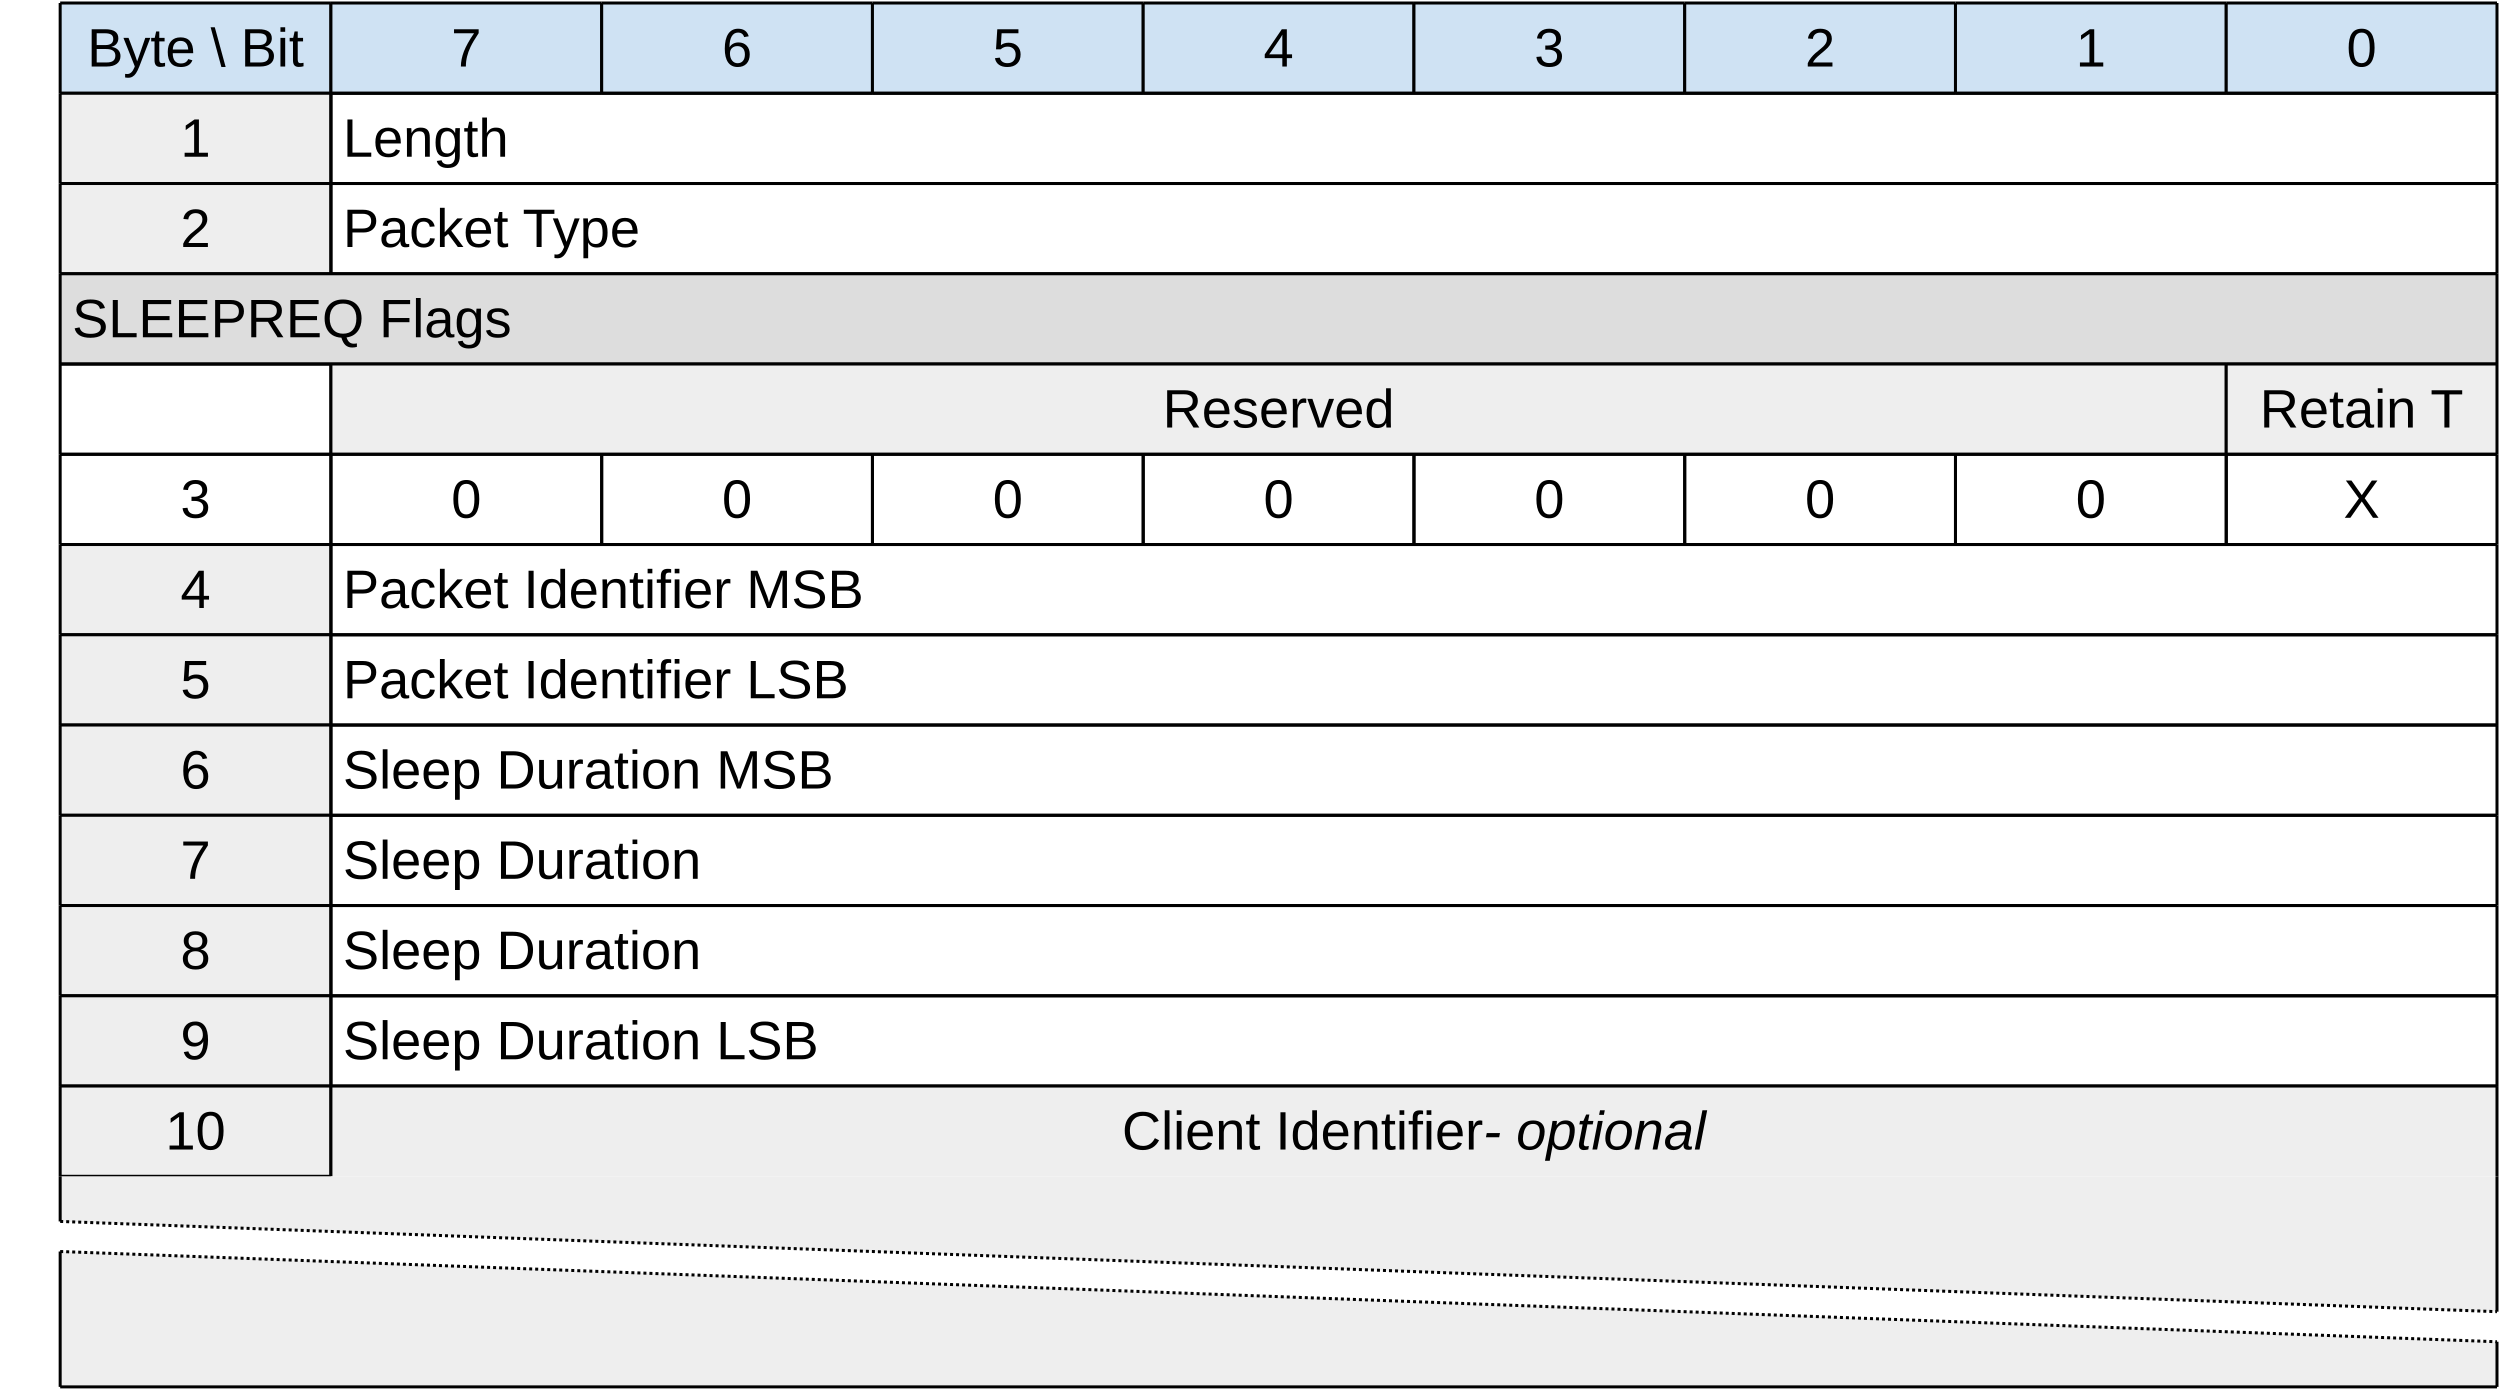
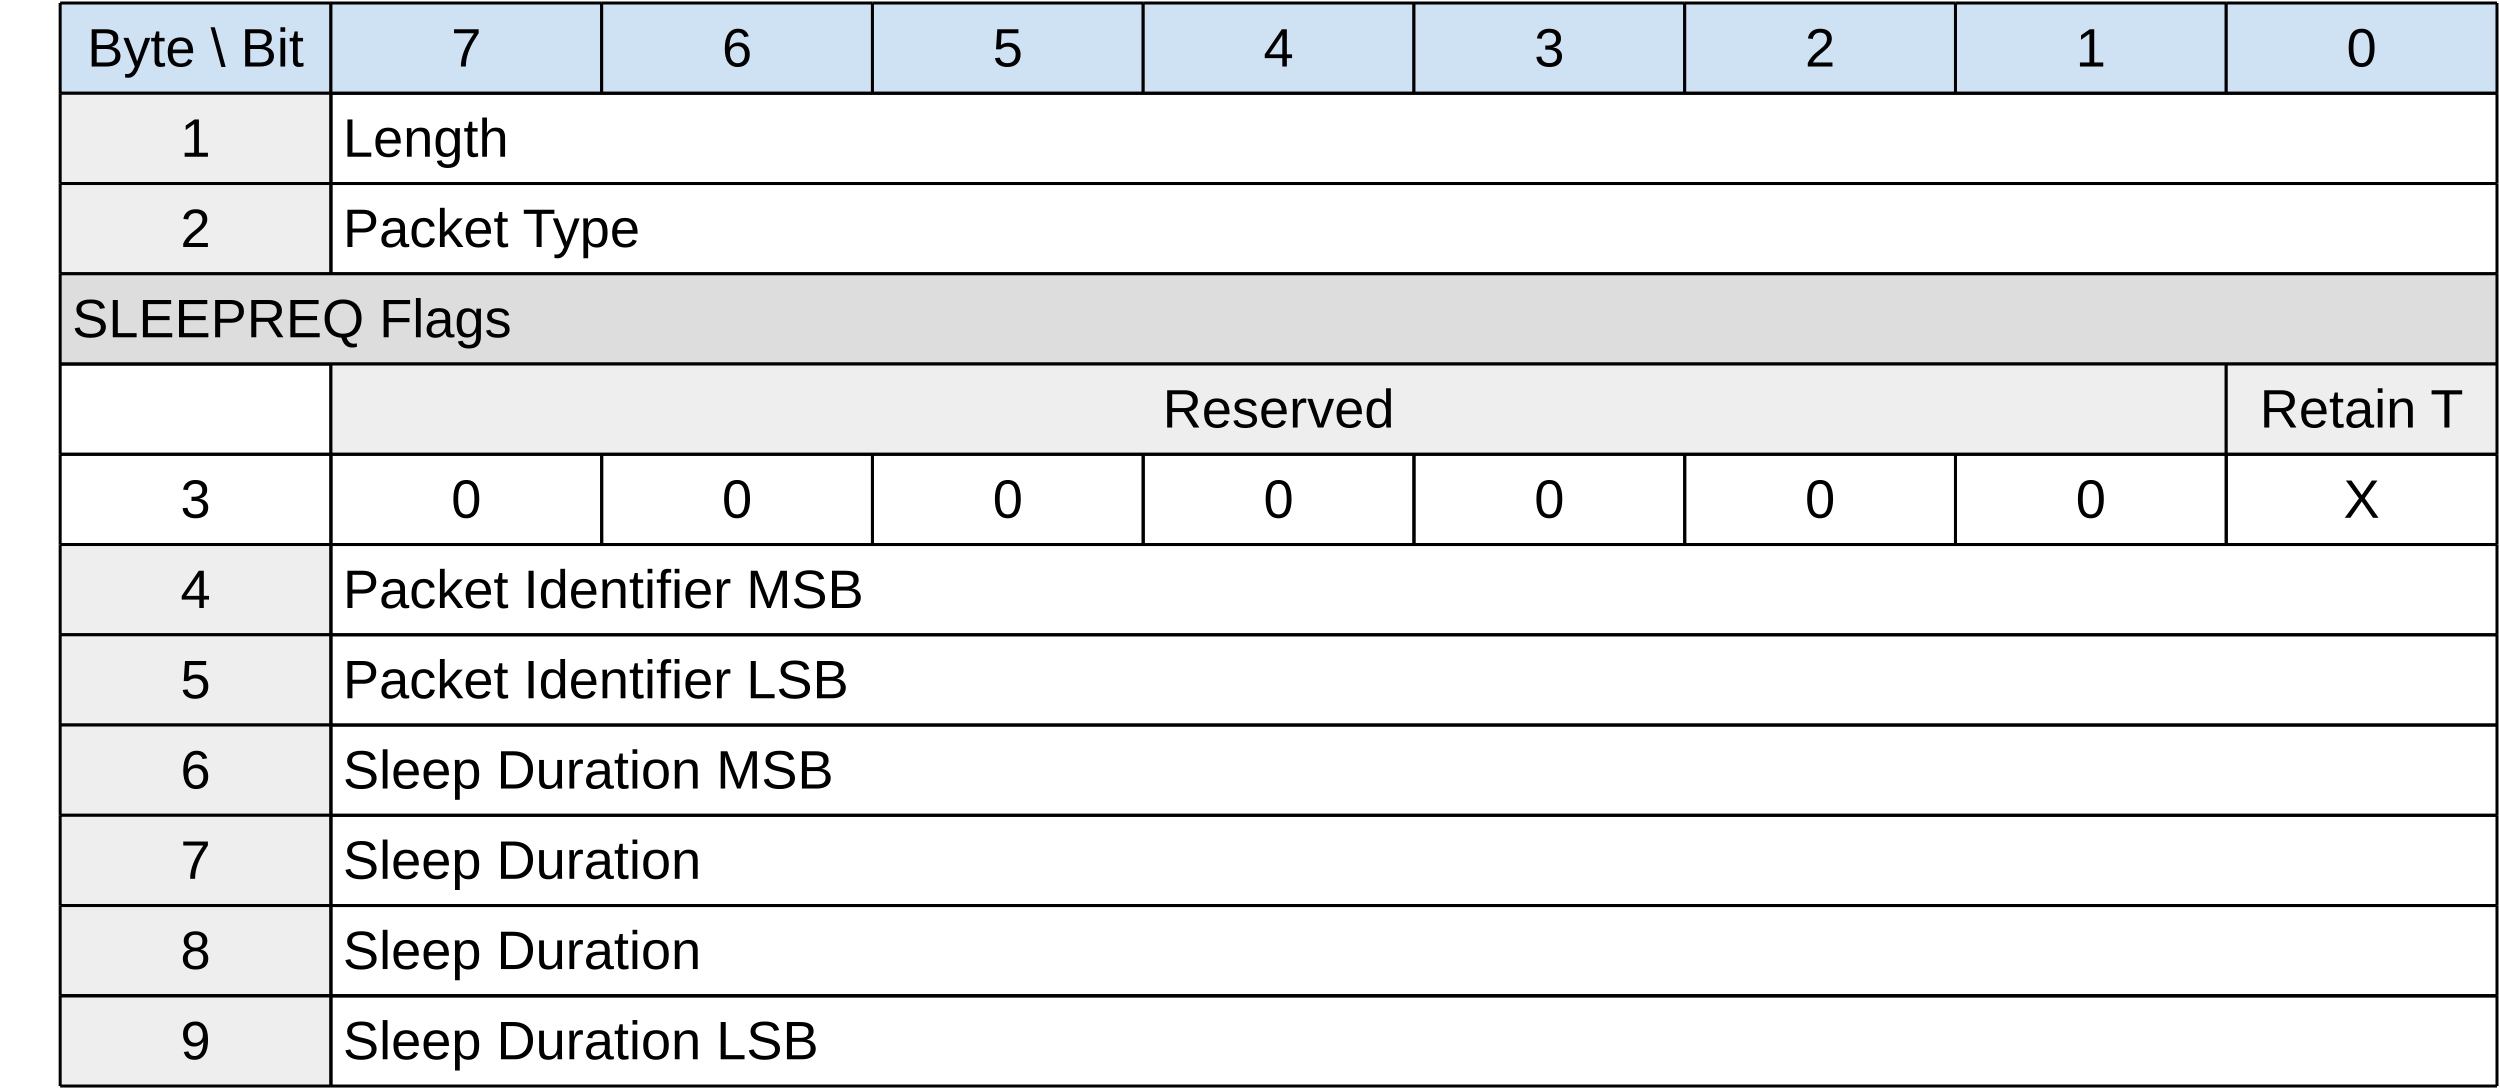
- <svg xmlns="http://www.w3.org/2000/svg" version="1.0" width="831" height="462" viewBox="0 0 831 462">
+ <svg xmlns="http://www.w3.org/2000/svg" version="1.0" width="831" height="362" viewBox="0 0 831 362">
  <rect x="20" y="1" height="30" width="90" fill="#cfe2f3" />
  <line x1="20" y1="1" x2="110" y2="1" stroke="#000000" stroke-width="1" />
  <line x1="20" y1="31" x2="110" y2="31" stroke="#000000" stroke-width="1" />
  <line x1="110" y1="1" x2="110" y2="31" stroke="#000000" stroke-width="1" />
  <line x1="20" y1="1" x2="20" y2="31" stroke="#000000" stroke-width="1" />
  <text font-size="18" font-family="Arial" x="65" y="17" text-anchor="middle" dominant-baseline="middle">Byte \ Bit</text>
  <rect x="110" y="1" height="30" width="90" fill="#cfe2f3" />
  <line x1="110" y1="1" x2="200" y2="1" stroke="#000000" stroke-width="1" />
  <line x1="110" y1="31" x2="200" y2="31" stroke="#000000" stroke-width="1" />
  <line x1="200" y1="1" x2="200" y2="31" stroke="#000000" stroke-width="1" />
  <line x1="110" y1="1" x2="110" y2="31" stroke="#000000" stroke-width="1" />
  <text font-size="18" font-family="Arial" x="155" y="17" text-anchor="middle" dominant-baseline="middle">7</text>
  <rect x="200" y="1" height="30" width="90" fill="#cfe2f3" />
  <line x1="200" y1="1" x2="290" y2="1" stroke="#000000" stroke-width="1" />
  <line x1="200" y1="31" x2="290" y2="31" stroke="#000000" stroke-width="1" />
  <line x1="290" y1="1" x2="290" y2="31" stroke="#000000" stroke-width="1" />
  <line x1="200" y1="1" x2="200" y2="31" stroke="#000000" stroke-width="1" />
  <text font-size="18" font-family="Arial" x="245" y="17" text-anchor="middle" dominant-baseline="middle">6</text>
  <rect x="290" y="1" height="30" width="90" fill="#cfe2f3" />
  <line x1="290" y1="1" x2="380" y2="1" stroke="#000000" stroke-width="1" />
  <line x1="290" y1="31" x2="380" y2="31" stroke="#000000" stroke-width="1" />
  <line x1="380" y1="1" x2="380" y2="31" stroke="#000000" stroke-width="1" />
  <line x1="290" y1="1" x2="290" y2="31" stroke="#000000" stroke-width="1" />
  <text font-size="18" font-family="Arial" x="335" y="17" text-anchor="middle" dominant-baseline="middle">5</text>
  <rect x="380" y="1" height="30" width="90" fill="#cfe2f3" />
  <line x1="380" y1="1" x2="470" y2="1" stroke="#000000" stroke-width="1" />
  <line x1="380" y1="31" x2="470" y2="31" stroke="#000000" stroke-width="1" />
  <line x1="470" y1="1" x2="470" y2="31" stroke="#000000" stroke-width="1" />
  <line x1="380" y1="1" x2="380" y2="31" stroke="#000000" stroke-width="1" />
  <text font-size="18" font-family="Arial" x="425" y="17" text-anchor="middle" dominant-baseline="middle">4</text>
  <rect x="470" y="1" height="30" width="90" fill="#cfe2f3" />
  <line x1="470" y1="1" x2="560" y2="1" stroke="#000000" stroke-width="1" />
  <line x1="470" y1="31" x2="560" y2="31" stroke="#000000" stroke-width="1" />
  <line x1="560" y1="1" x2="560" y2="31" stroke="#000000" stroke-width="1" />
  <line x1="470" y1="1" x2="470" y2="31" stroke="#000000" stroke-width="1" />
  <text font-size="18" font-family="Arial" x="515" y="17" text-anchor="middle" dominant-baseline="middle">3</text>
  <rect x="560" y="1" height="30" width="90" fill="#cfe2f3" />
  <line x1="560" y1="1" x2="650" y2="1" stroke="#000000" stroke-width="1" />
  <line x1="560" y1="31" x2="650" y2="31" stroke="#000000" stroke-width="1" />
  <line x1="650" y1="1" x2="650" y2="31" stroke="#000000" stroke-width="1" />
  <line x1="560" y1="1" x2="560" y2="31" stroke="#000000" stroke-width="1" />
  <text font-size="18" font-family="Arial" x="605" y="17" text-anchor="middle" dominant-baseline="middle">2</text>
  <rect x="650" y="1" height="30" width="90" fill="#cfe2f3" />
  <line x1="650" y1="1" x2="740" y2="1" stroke="#000000" stroke-width="1" />
  <line x1="650" y1="31" x2="740" y2="31" stroke="#000000" stroke-width="1" />
  <line x1="740" y1="1" x2="740" y2="31" stroke="#000000" stroke-width="1" />
  <line x1="650" y1="1" x2="650" y2="31" stroke="#000000" stroke-width="1" />
  <text font-size="18" font-family="Arial" x="695" y="17" text-anchor="middle" dominant-baseline="middle">1</text>
  <rect x="740" y="1" height="30" width="90" fill="#cfe2f3" />
  <line x1="740" y1="1" x2="830" y2="1" stroke="#000000" stroke-width="1" />
  <line x1="740" y1="31" x2="830" y2="31" stroke="#000000" stroke-width="1" />
  <line x1="830" y1="1" x2="830" y2="31" stroke="#000000" stroke-width="1" />
  <line x1="740" y1="1" x2="740" y2="31" stroke="#000000" stroke-width="1" />
  <text font-size="18" font-family="Arial" x="785" y="17" text-anchor="middle" dominant-baseline="middle">0</text>
  <text font-size="18" font-family="Arial" x="15" y="16" text-anchor="end"> </text>
  <text font-size="18" font-family="Arial" x="15" y="46" text-anchor="end"> </text>
  <rect x="20" y="31" height="30" width="90" fill="#eeeeee" />
  <line x1="20" y1="31" x2="110" y2="31" stroke="#000000" stroke-width="1" />
  <line x1="20" y1="61" x2="110" y2="61" stroke="#000000" stroke-width="1" />
  <line x1="110" y1="31" x2="110" y2="61" stroke="#000000" stroke-width="1" />
  <line x1="20" y1="31" x2="20" y2="61" stroke="#000000" stroke-width="1" />
  <text font-size="18" font-family="Arial" x="65" y="47" text-anchor="middle" dominant-baseline="middle">1</text>
  <line x1="110" y1="31" x2="830" y2="31" stroke="#000000" stroke-width="1" />
  <line x1="110" y1="61" x2="830" y2="61" stroke="#000000" stroke-width="1" />
  <line x1="830" y1="31" x2="830" y2="61" stroke="#000000" stroke-width="1" />
  <line x1="110" y1="31" x2="110" y2="61" stroke="#000000" stroke-width="1" />
  <text font-size="18" font-family="Arial" x="114" y="47" text-anchor="start" dominant-baseline="middle">Length</text>
  <text font-size="18" font-family="Arial" x="15" y="76" text-anchor="end"> </text>
  <rect x="20" y="61" height="30" width="90" fill="#eeeeee" />
  <line x1="20" y1="61" x2="110" y2="61" stroke="#000000" stroke-width="1" />
  <line x1="20" y1="91" x2="110" y2="91" stroke="#000000" stroke-width="1" />
  <line x1="110" y1="61" x2="110" y2="91" stroke="#000000" stroke-width="1" />
  <line x1="20" y1="61" x2="20" y2="91" stroke="#000000" stroke-width="1" />
  <text font-size="18" font-family="Arial" x="65" y="77" text-anchor="middle" dominant-baseline="middle">2</text>
  <line x1="110" y1="61" x2="830" y2="61" stroke="#000000" stroke-width="1" />
  <line x1="110" y1="91" x2="830" y2="91" stroke="#000000" stroke-width="1" />
  <line x1="830" y1="61" x2="830" y2="91" stroke="#000000" stroke-width="1" />
  <line x1="110" y1="61" x2="110" y2="91" stroke="#000000" stroke-width="1" />
  <text font-size="18" font-family="Arial" x="114" y="77" text-anchor="start" dominant-baseline="middle">Packet Type</text>
  <text font-size="18" font-family="Arial" x="15" y="106" text-anchor="end"> </text>
  <rect x="20" y="91" height="30" width="810" fill="#dddddd" />
  <line x1="20" y1="91" x2="830" y2="91" stroke="#000000" stroke-width="1" />
  <line x1="20" y1="121" x2="830" y2="121" stroke="#000000" stroke-width="1" />
  <line x1="830" y1="91" x2="830" y2="121" stroke="#000000" stroke-width="1" />
  <line x1="20" y1="91" x2="20" y2="121" stroke="#000000" stroke-width="1" />
  <text font-size="18" font-family="Arial" x="24" y="107" text-anchor="start" dominant-baseline="middle">SLEEPREQ Flags</text>
  <text font-size="18" font-family="Arial" x="15" y="136" text-anchor="end"> </text>
  <line x1="20" y1="121" x2="110" y2="121" stroke="#000000" stroke-width="1" />
  <line x1="20" y1="151" x2="110" y2="151" stroke="#000000" stroke-width="1" />
  <line x1="110" y1="121" x2="110" y2="151" stroke="#000000" stroke-width="1" />
  <line x1="20" y1="121" x2="20" y2="151" stroke="#000000" stroke-width="1" />
  <text font-size="18" font-family="Arial" x="65" y="137" text-anchor="middle" dominant-baseline="middle" />
  <rect x="110" y="121" height="30" width="630" fill="#eeeeee" />
  <line x1="110" y1="121" x2="740" y2="121" stroke="#000000" stroke-width="1" />
  <line x1="110" y1="151" x2="740" y2="151" stroke="#000000" stroke-width="1" />
  <line x1="740" y1="121" x2="740" y2="151" stroke="#000000" stroke-width="1" />
  <line x1="110" y1="121" x2="110" y2="151" stroke="#000000" stroke-width="1" />
  <text font-size="18" font-family="Arial" x="425" y="137" text-anchor="middle" dominant-baseline="middle">Reserved</text>
  <rect x="740" y="121" height="30" width="90" fill="#eeeeee" />
  <line x1="740" y1="121" x2="830" y2="121" stroke="#000000" stroke-width="1" />
  <line x1="740" y1="151" x2="830" y2="151" stroke="#000000" stroke-width="1" />
  <line x1="830" y1="121" x2="830" y2="151" stroke="#000000" stroke-width="1" />
  <line x1="740" y1="121" x2="740" y2="151" stroke="#000000" stroke-width="1" />
  <text font-size="18" font-family="Arial" x="785" y="137" text-anchor="middle" dominant-baseline="middle">Retain T</text>
  <text font-size="18" font-family="Arial" x="15" y="166" text-anchor="end"> </text>
  <line x1="20" y1="151" x2="110" y2="151" stroke="#000000" stroke-width="1" />
  <line x1="20" y1="181" x2="110" y2="181" stroke="#000000" stroke-width="1" />
  <line x1="110" y1="151" x2="110" y2="181" stroke="#000000" stroke-width="1" />
  <line x1="20" y1="151" x2="20" y2="181" stroke="#000000" stroke-width="1" />
  <text font-size="18" font-family="Arial" x="65" y="167" text-anchor="middle" dominant-baseline="middle">3</text>
  <line x1="110" y1="151" x2="200" y2="151" stroke="#000000" stroke-width="1" />
  <line x1="110" y1="181" x2="200" y2="181" stroke="#000000" stroke-width="1" />
  <line x1="200" y1="151" x2="200" y2="181" stroke="#000000" stroke-width="1" />
  <line x1="110" y1="151" x2="110" y2="181" stroke="#000000" stroke-width="1" />
  <text font-size="18" font-family="Arial" x="155" y="167" text-anchor="middle" dominant-baseline="middle">0</text>
  <line x1="200" y1="151" x2="290" y2="151" stroke="#000000" stroke-width="1" />
  <line x1="200" y1="181" x2="290" y2="181" stroke="#000000" stroke-width="1" />
  <line x1="290" y1="151" x2="290" y2="181" stroke="#000000" stroke-width="1" />
  <line x1="200" y1="151" x2="200" y2="181" stroke="#000000" stroke-width="1" />
  <text font-size="18" font-family="Arial" x="245" y="167" text-anchor="middle" dominant-baseline="middle">0</text>
  <line x1="290" y1="151" x2="380" y2="151" stroke="#000000" stroke-width="1" />
  <line x1="290" y1="181" x2="380" y2="181" stroke="#000000" stroke-width="1" />
  <line x1="380" y1="151" x2="380" y2="181" stroke="#000000" stroke-width="1" />
  <line x1="290" y1="151" x2="290" y2="181" stroke="#000000" stroke-width="1" />
  <text font-size="18" font-family="Arial" x="335" y="167" text-anchor="middle" dominant-baseline="middle">0</text>
  <line x1="380" y1="151" x2="470" y2="151" stroke="#000000" stroke-width="1" />
  <line x1="380" y1="181" x2="470" y2="181" stroke="#000000" stroke-width="1" />
  <line x1="470" y1="151" x2="470" y2="181" stroke="#000000" stroke-width="1" />
  <line x1="380" y1="151" x2="380" y2="181" stroke="#000000" stroke-width="1" />
  <text font-size="18" font-family="Arial" x="425" y="167" text-anchor="middle" dominant-baseline="middle">0</text>
  <line x1="470" y1="151" x2="560" y2="151" stroke="#000000" stroke-width="1" />
  <line x1="470" y1="181" x2="560" y2="181" stroke="#000000" stroke-width="1" />
  <line x1="560" y1="151" x2="560" y2="181" stroke="#000000" stroke-width="1" />
  <line x1="470" y1="151" x2="470" y2="181" stroke="#000000" stroke-width="1" />
  <text font-size="18" font-family="Arial" x="515" y="167" text-anchor="middle" dominant-baseline="middle">0</text>
  <line x1="560" y1="151" x2="650" y2="151" stroke="#000000" stroke-width="1" />
  <line x1="560" y1="181" x2="650" y2="181" stroke="#000000" stroke-width="1" />
  <line x1="650" y1="151" x2="650" y2="181" stroke="#000000" stroke-width="1" />
  <line x1="560" y1="151" x2="560" y2="181" stroke="#000000" stroke-width="1" />
  <text font-size="18" font-family="Arial" x="605" y="167" text-anchor="middle" dominant-baseline="middle">0</text>
  <line x1="650" y1="151" x2="740" y2="151" stroke="#000000" stroke-width="1" />
  <line x1="650" y1="181" x2="740" y2="181" stroke="#000000" stroke-width="1" />
  <line x1="740" y1="151" x2="740" y2="181" stroke="#000000" stroke-width="1" />
  <line x1="650" y1="151" x2="650" y2="181" stroke="#000000" stroke-width="1" />
  <text font-size="18" font-family="Arial" x="695" y="167" text-anchor="middle" dominant-baseline="middle">0</text>
  <line x1="740" y1="151" x2="830" y2="151" stroke="#000000" stroke-width="1" />
  <line x1="740" y1="181" x2="830" y2="181" stroke="#000000" stroke-width="1" />
  <line x1="830" y1="151" x2="830" y2="181" stroke="#000000" stroke-width="1" />
  <line x1="740" y1="151" x2="740" y2="181" stroke="#000000" stroke-width="1" />
  <text font-size="18" font-family="Arial" x="785" y="167" text-anchor="middle" dominant-baseline="middle">X</text>
  <text font-size="18" font-family="Arial" x="15" y="196" text-anchor="end"> </text>
  <rect x="20" y="181" height="30" width="90" fill="#eeeeee" />
  <line x1="20" y1="181" x2="110" y2="181" stroke="#000000" stroke-width="1" />
  <line x1="20" y1="211" x2="110" y2="211" stroke="#000000" stroke-width="1" />
  <line x1="110" y1="181" x2="110" y2="211" stroke="#000000" stroke-width="1" />
  <line x1="20" y1="181" x2="20" y2="211" stroke="#000000" stroke-width="1" />
  <text font-size="18" font-family="Arial" x="65" y="197" text-anchor="middle" dominant-baseline="middle">4</text>
  <line x1="110" y1="181" x2="830" y2="181" stroke="#000000" stroke-width="1" />
  <line x1="110" y1="211" x2="830" y2="211" stroke="#000000" stroke-width="1" />
  <line x1="830" y1="181" x2="830" y2="211" stroke="#000000" stroke-width="1" />
  <line x1="110" y1="181" x2="110" y2="211" stroke="#000000" stroke-width="1" />
  <text font-size="18" font-family="Arial" x="114" y="197" text-anchor="start" dominant-baseline="middle">Packet Identifier MSB</text>
  <text font-size="18" font-family="Arial" x="15" y="226" text-anchor="end"> </text>
  <rect x="20" y="211" height="30" width="90" fill="#eeeeee" />
  <line x1="20" y1="211" x2="110" y2="211" stroke="#000000" stroke-width="1" />
  <line x1="20" y1="241" x2="110" y2="241" stroke="#000000" stroke-width="1" />
  <line x1="110" y1="211" x2="110" y2="241" stroke="#000000" stroke-width="1" />
  <line x1="20" y1="211" x2="20" y2="241" stroke="#000000" stroke-width="1" />
  <text font-size="18" font-family="Arial" x="65" y="227" text-anchor="middle" dominant-baseline="middle">5</text>
  <line x1="110" y1="211" x2="830" y2="211" stroke="#000000" stroke-width="1" />
  <line x1="110" y1="241" x2="830" y2="241" stroke="#000000" stroke-width="1" />
  <line x1="830" y1="211" x2="830" y2="241" stroke="#000000" stroke-width="1" />
  <line x1="110" y1="211" x2="110" y2="241" stroke="#000000" stroke-width="1" />
  <text font-size="18" font-family="Arial" x="114" y="227" text-anchor="start" dominant-baseline="middle">Packet Identifier LSB</text>
  <text font-size="18" font-family="Arial" x="15" y="256" text-anchor="end"> </text>
  <rect x="20" y="241" height="30" width="90" fill="#eeeeee" />
  <line x1="20" y1="241" x2="110" y2="241" stroke="#000000" stroke-width="1" />
  <line x1="20" y1="271" x2="110" y2="271" stroke="#000000" stroke-width="1" />
  <line x1="110" y1="241" x2="110" y2="271" stroke="#000000" stroke-width="1" />
  <line x1="20" y1="241" x2="20" y2="271" stroke="#000000" stroke-width="1" />
  <text font-size="18" font-family="Arial" x="65" y="257" text-anchor="middle" dominant-baseline="middle">6</text>
  <line x1="110" y1="241" x2="830" y2="241" stroke="#000000" stroke-width="1" />
  <line x1="110" y1="271" x2="830" y2="271" stroke="#000000" stroke-width="1" />
  <line x1="830" y1="241" x2="830" y2="271" stroke="#000000" stroke-width="1" />
  <line x1="110" y1="241" x2="110" y2="271" stroke="#000000" stroke-width="1" />
  <text font-size="18" font-family="Arial" x="114" y="257" text-anchor="start" dominant-baseline="middle">Sleep Duration MSB</text>
  <text font-size="18" font-family="Arial" x="15" y="286" text-anchor="end"> </text>
  <rect x="20" y="271" height="30" width="90" fill="#eeeeee" />
  <line x1="20" y1="271" x2="110" y2="271" stroke="#000000" stroke-width="1" />
  <line x1="20" y1="301" x2="110" y2="301" stroke="#000000" stroke-width="1" />
  <line x1="110" y1="271" x2="110" y2="301" stroke="#000000" stroke-width="1" />
  <line x1="20" y1="271" x2="20" y2="301" stroke="#000000" stroke-width="1" />
  <text font-size="18" font-family="Arial" x="65" y="287" text-anchor="middle" dominant-baseline="middle">7</text>
  <line x1="110" y1="271" x2="830" y2="271" stroke="#000000" stroke-width="1" />
  <line x1="110" y1="301" x2="830" y2="301" stroke="#000000" stroke-width="1" />
  <line x1="830" y1="271" x2="830" y2="301" stroke="#000000" stroke-width="1" />
  <line x1="110" y1="271" x2="110" y2="301" stroke="#000000" stroke-width="1" />
  <text font-size="18" font-family="Arial" x="114" y="287" text-anchor="start" dominant-baseline="middle">Sleep Duration</text>
  <text font-size="18" font-family="Arial" x="15" y="316" text-anchor="end"> </text>
  <rect x="20" y="301" height="30" width="90" fill="#eeeeee" />
  <line x1="20" y1="301" x2="110" y2="301" stroke="#000000" stroke-width="1" />
  <line x1="20" y1="331" x2="110" y2="331" stroke="#000000" stroke-width="1" />
  <line x1="110" y1="301" x2="110" y2="331" stroke="#000000" stroke-width="1" />
  <line x1="20" y1="301" x2="20" y2="331" stroke="#000000" stroke-width="1" />
  <text font-size="18" font-family="Arial" x="65" y="317" text-anchor="middle" dominant-baseline="middle">8</text>
  <line x1="110" y1="301" x2="830" y2="301" stroke="#000000" stroke-width="1" />
  <line x1="110" y1="331" x2="830" y2="331" stroke="#000000" stroke-width="1" />
  <line x1="830" y1="301" x2="830" y2="331" stroke="#000000" stroke-width="1" />
  <line x1="110" y1="301" x2="110" y2="331" stroke="#000000" stroke-width="1" />
  <text font-size="18" font-family="Arial" x="114" y="317" text-anchor="start" dominant-baseline="middle">Sleep Duration</text>
  <text font-size="18" font-family="Arial" x="15" y="346" text-anchor="end"> </text>
  <rect x="20" y="331" height="30" width="90" fill="#eeeeee" />
  <line x1="20" y1="331" x2="110" y2="331" stroke="#000000" stroke-width="1" />
  <line x1="20" y1="361" x2="110" y2="361" stroke="#000000" stroke-width="1" />
  <line x1="110" y1="331" x2="110" y2="361" stroke="#000000" stroke-width="1" />
  <line x1="20" y1="331" x2="20" y2="361" stroke="#000000" stroke-width="1" />
  <text font-size="18" font-family="Arial" x="65" y="347" text-anchor="middle" dominant-baseline="middle">9</text>
  <line x1="110" y1="331" x2="830" y2="331" stroke="#000000" stroke-width="1" />
  <line x1="110" y1="361" x2="830" y2="361" stroke="#000000" stroke-width="1" />
  <line x1="830" y1="331" x2="830" y2="361" stroke="#000000" stroke-width="1" />
  <line x1="110" y1="331" x2="110" y2="361" stroke="#000000" stroke-width="1" />
  <text font-size="18" font-family="Arial" x="114" y="347" text-anchor="start" dominant-baseline="middle">Sleep Duration LSB</text>
-   <text font-size="18" font-family="Arial" x="15" y="376" text-anchor="end"> </text>
-   <rect x="20" y="361" height="30" width="90" fill="#eeeeee" />
-   <line x1="20" y1="361" x2="110" y2="361" stroke="#000000" stroke-width="1" />
-   <line x1="20" y1="391" x2="110" y2="391" stroke="#000000" stroke-width="1" />
-   <line x1="110" y1="361" x2="110" y2="391" stroke="#000000" stroke-width="1" />
-   <line x1="20" y1="361" x2="20" y2="391" stroke="#000000" stroke-width="1" />
-   <text font-size="18" font-family="Arial" x="65" y="377" text-anchor="middle" dominant-baseline="middle">10</text>
-   <rect x="110" y="361" height="30" width="720" fill="#eeeeee" />
-   <line x1="110" y1="361" x2="830" y2="361" stroke="#000000" stroke-width="1" />
-   <line x1="830" y1="361" x2="830" y2="391" stroke="#000000" stroke-width="1" />
-   <line x1="110" y1="361" x2="110" y2="391" stroke="#000000" stroke-width="1" />
-   <text font-size="18" font-family="Arial" x="470" y="377" text-anchor="middle" dominant-baseline="middle">Client Identifier<tspan font-style="italic" font-size="18" font-family="Arial" dominant-baseline="middle"> - optional</tspan>
-   </text>
-   <text font-size="18" font-family="Arial" x="15" y="406" text-anchor="end"> </text>
-   <polygon points=" 20,391 830,391 830,436 20,406" fill="#eeeeee" />
-   <line x1="20" y1="391" x2="20" y2="406" stroke="#000000" stroke-width="1" />
-   <line x1="830" y1="391" x2="830" y2="436" stroke="#000000" stroke-width="1" />
-   <line stroke-dasharray="1,1" x1="20" y1="406" x2="830" y2="436" stroke="#000000" stroke-width="1" />
-   <polygon points=" 20,416 830,446 830,461 20,461" fill="#eeeeee" />
-   <line x1="20" y1="416" x2="20" y2="461" stroke="#000000" stroke-width="1" />
-   <line x1="830" y1="446" x2="830" y2="461" stroke="#000000" stroke-width="1" />
-   <line stroke-dasharray="1,1" x1="20" y1="416" x2="830" y2="446" stroke="#000000" stroke-width="1" />
-   <text font-size="18" font-family="Arial" x="15" y="476" text-anchor="end"> </text>
-   <line x1="20" y1="461" x2="830" y2="461" stroke="#000000" stroke-width="1" />
+   <line x1="20" y1="331" x2="830" y2="331" stroke="#000000" stroke-width="1" />
</svg>
